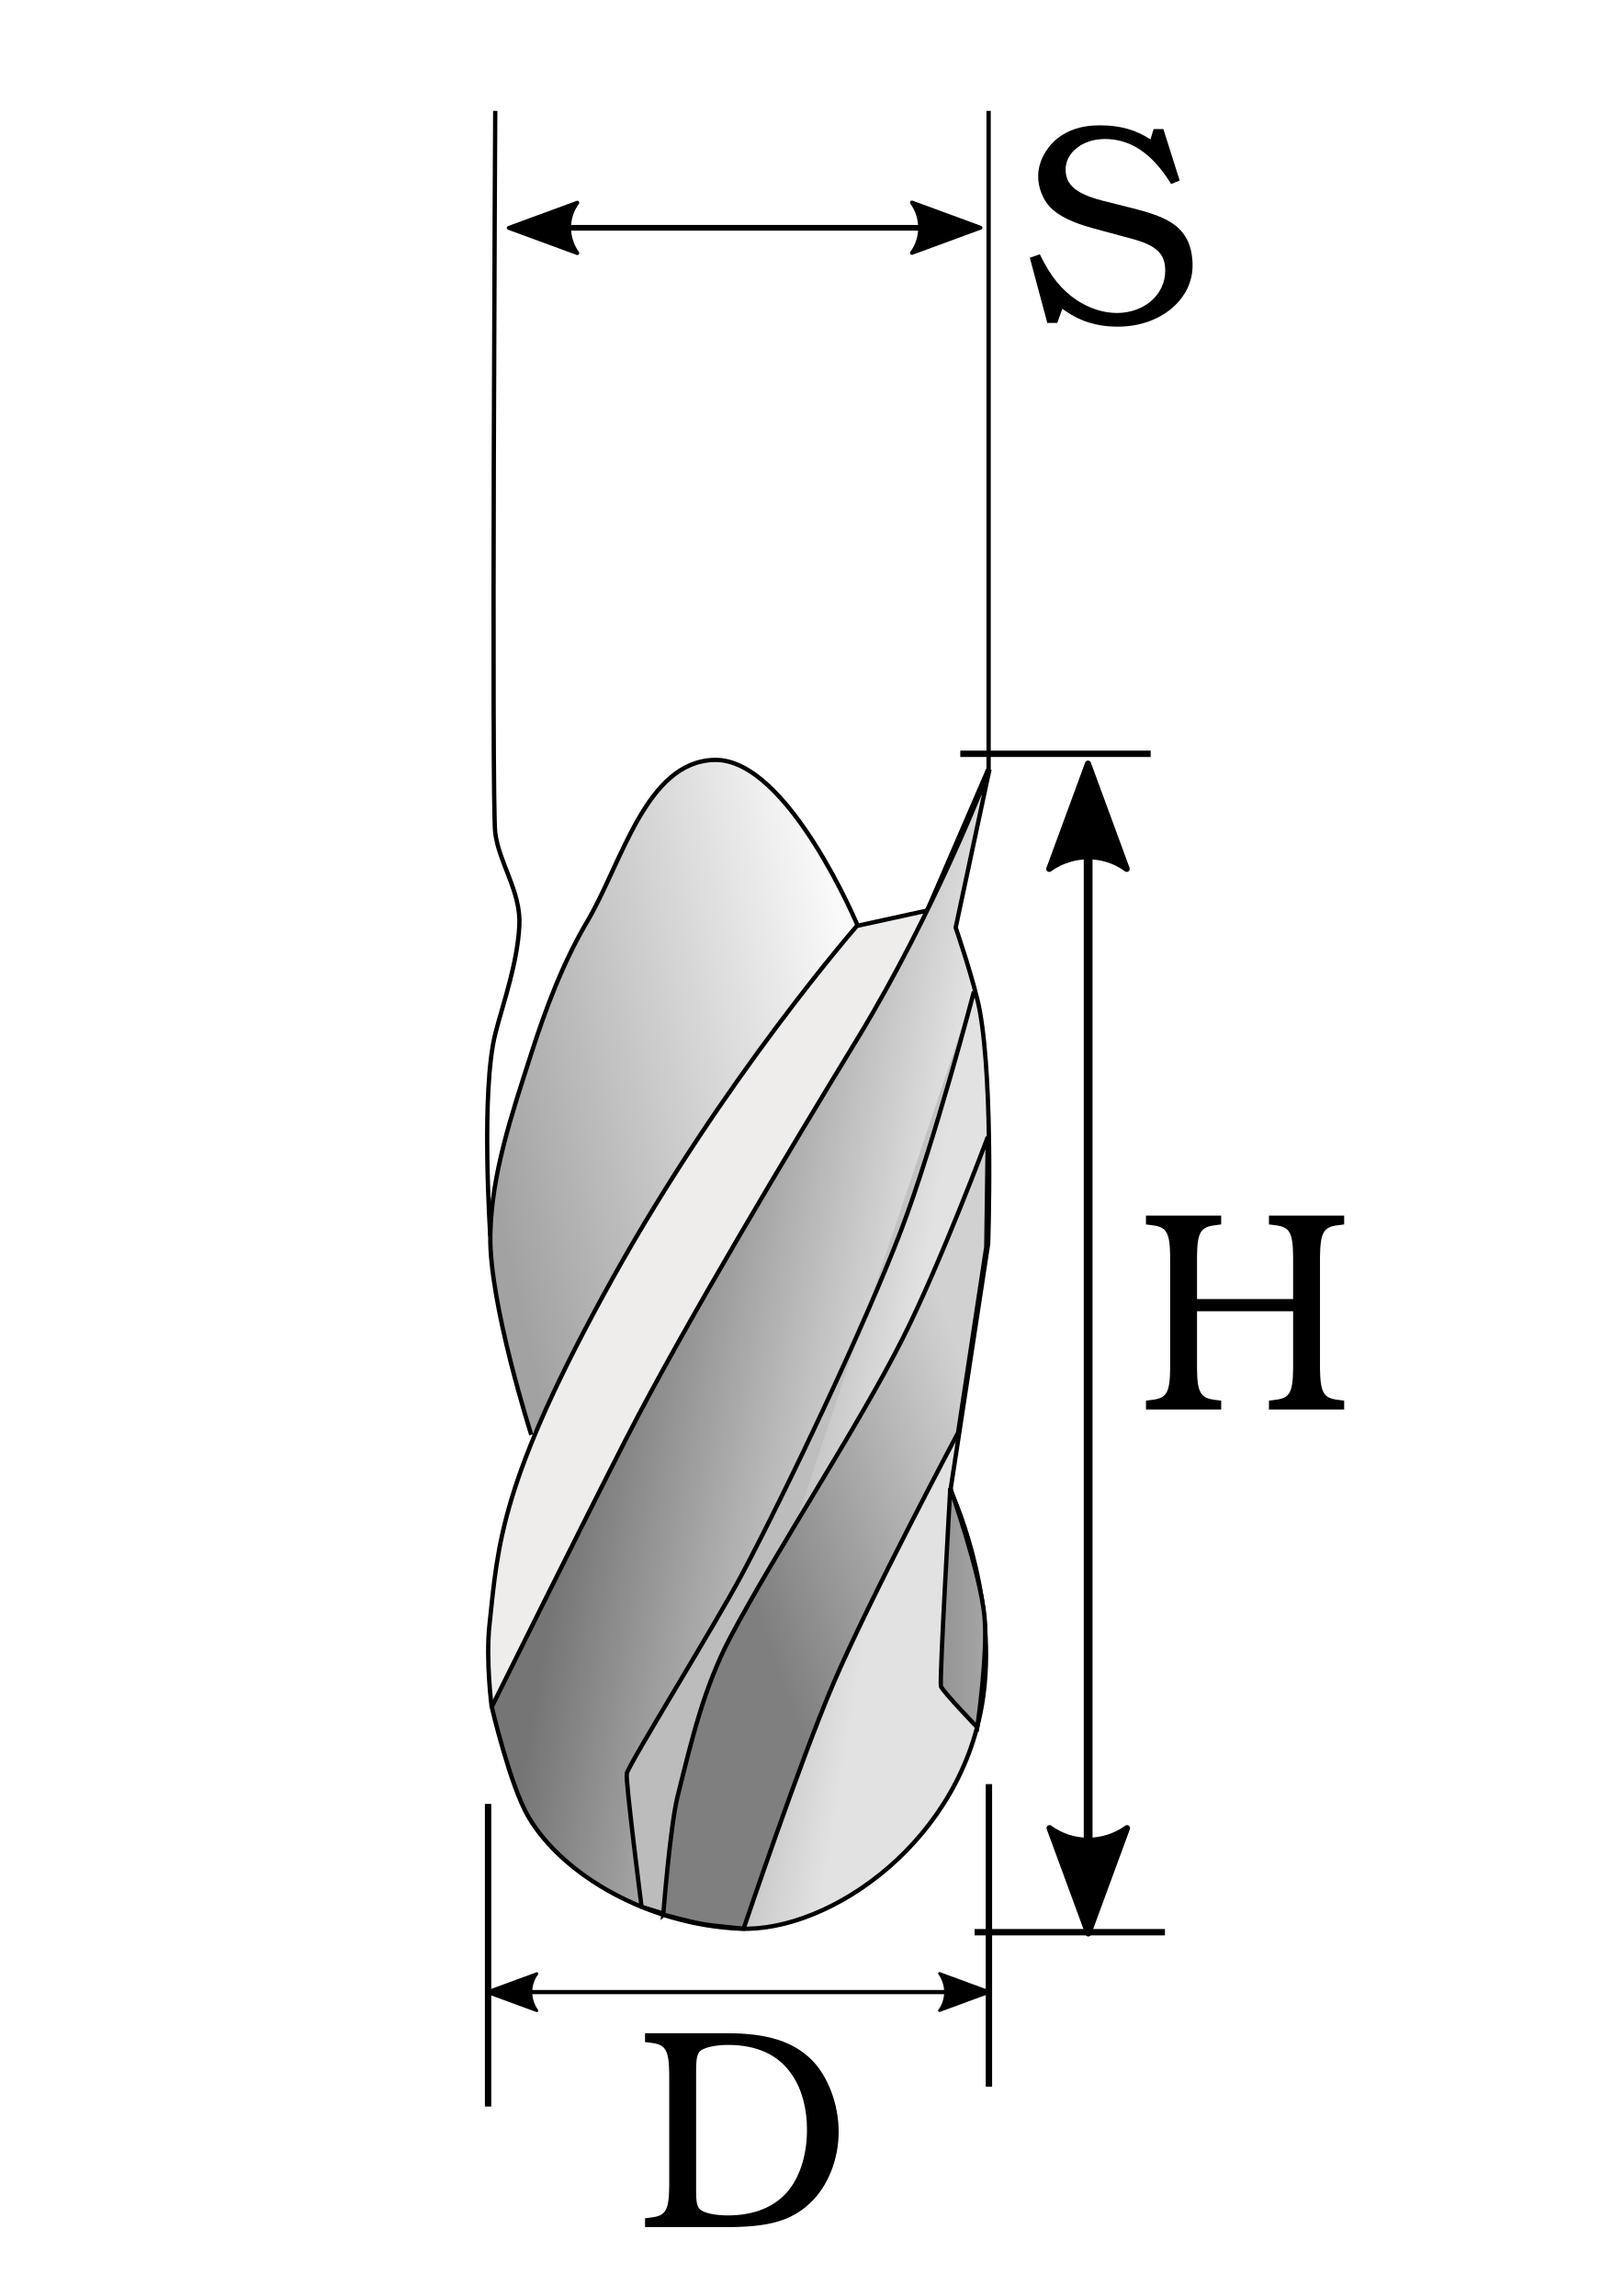
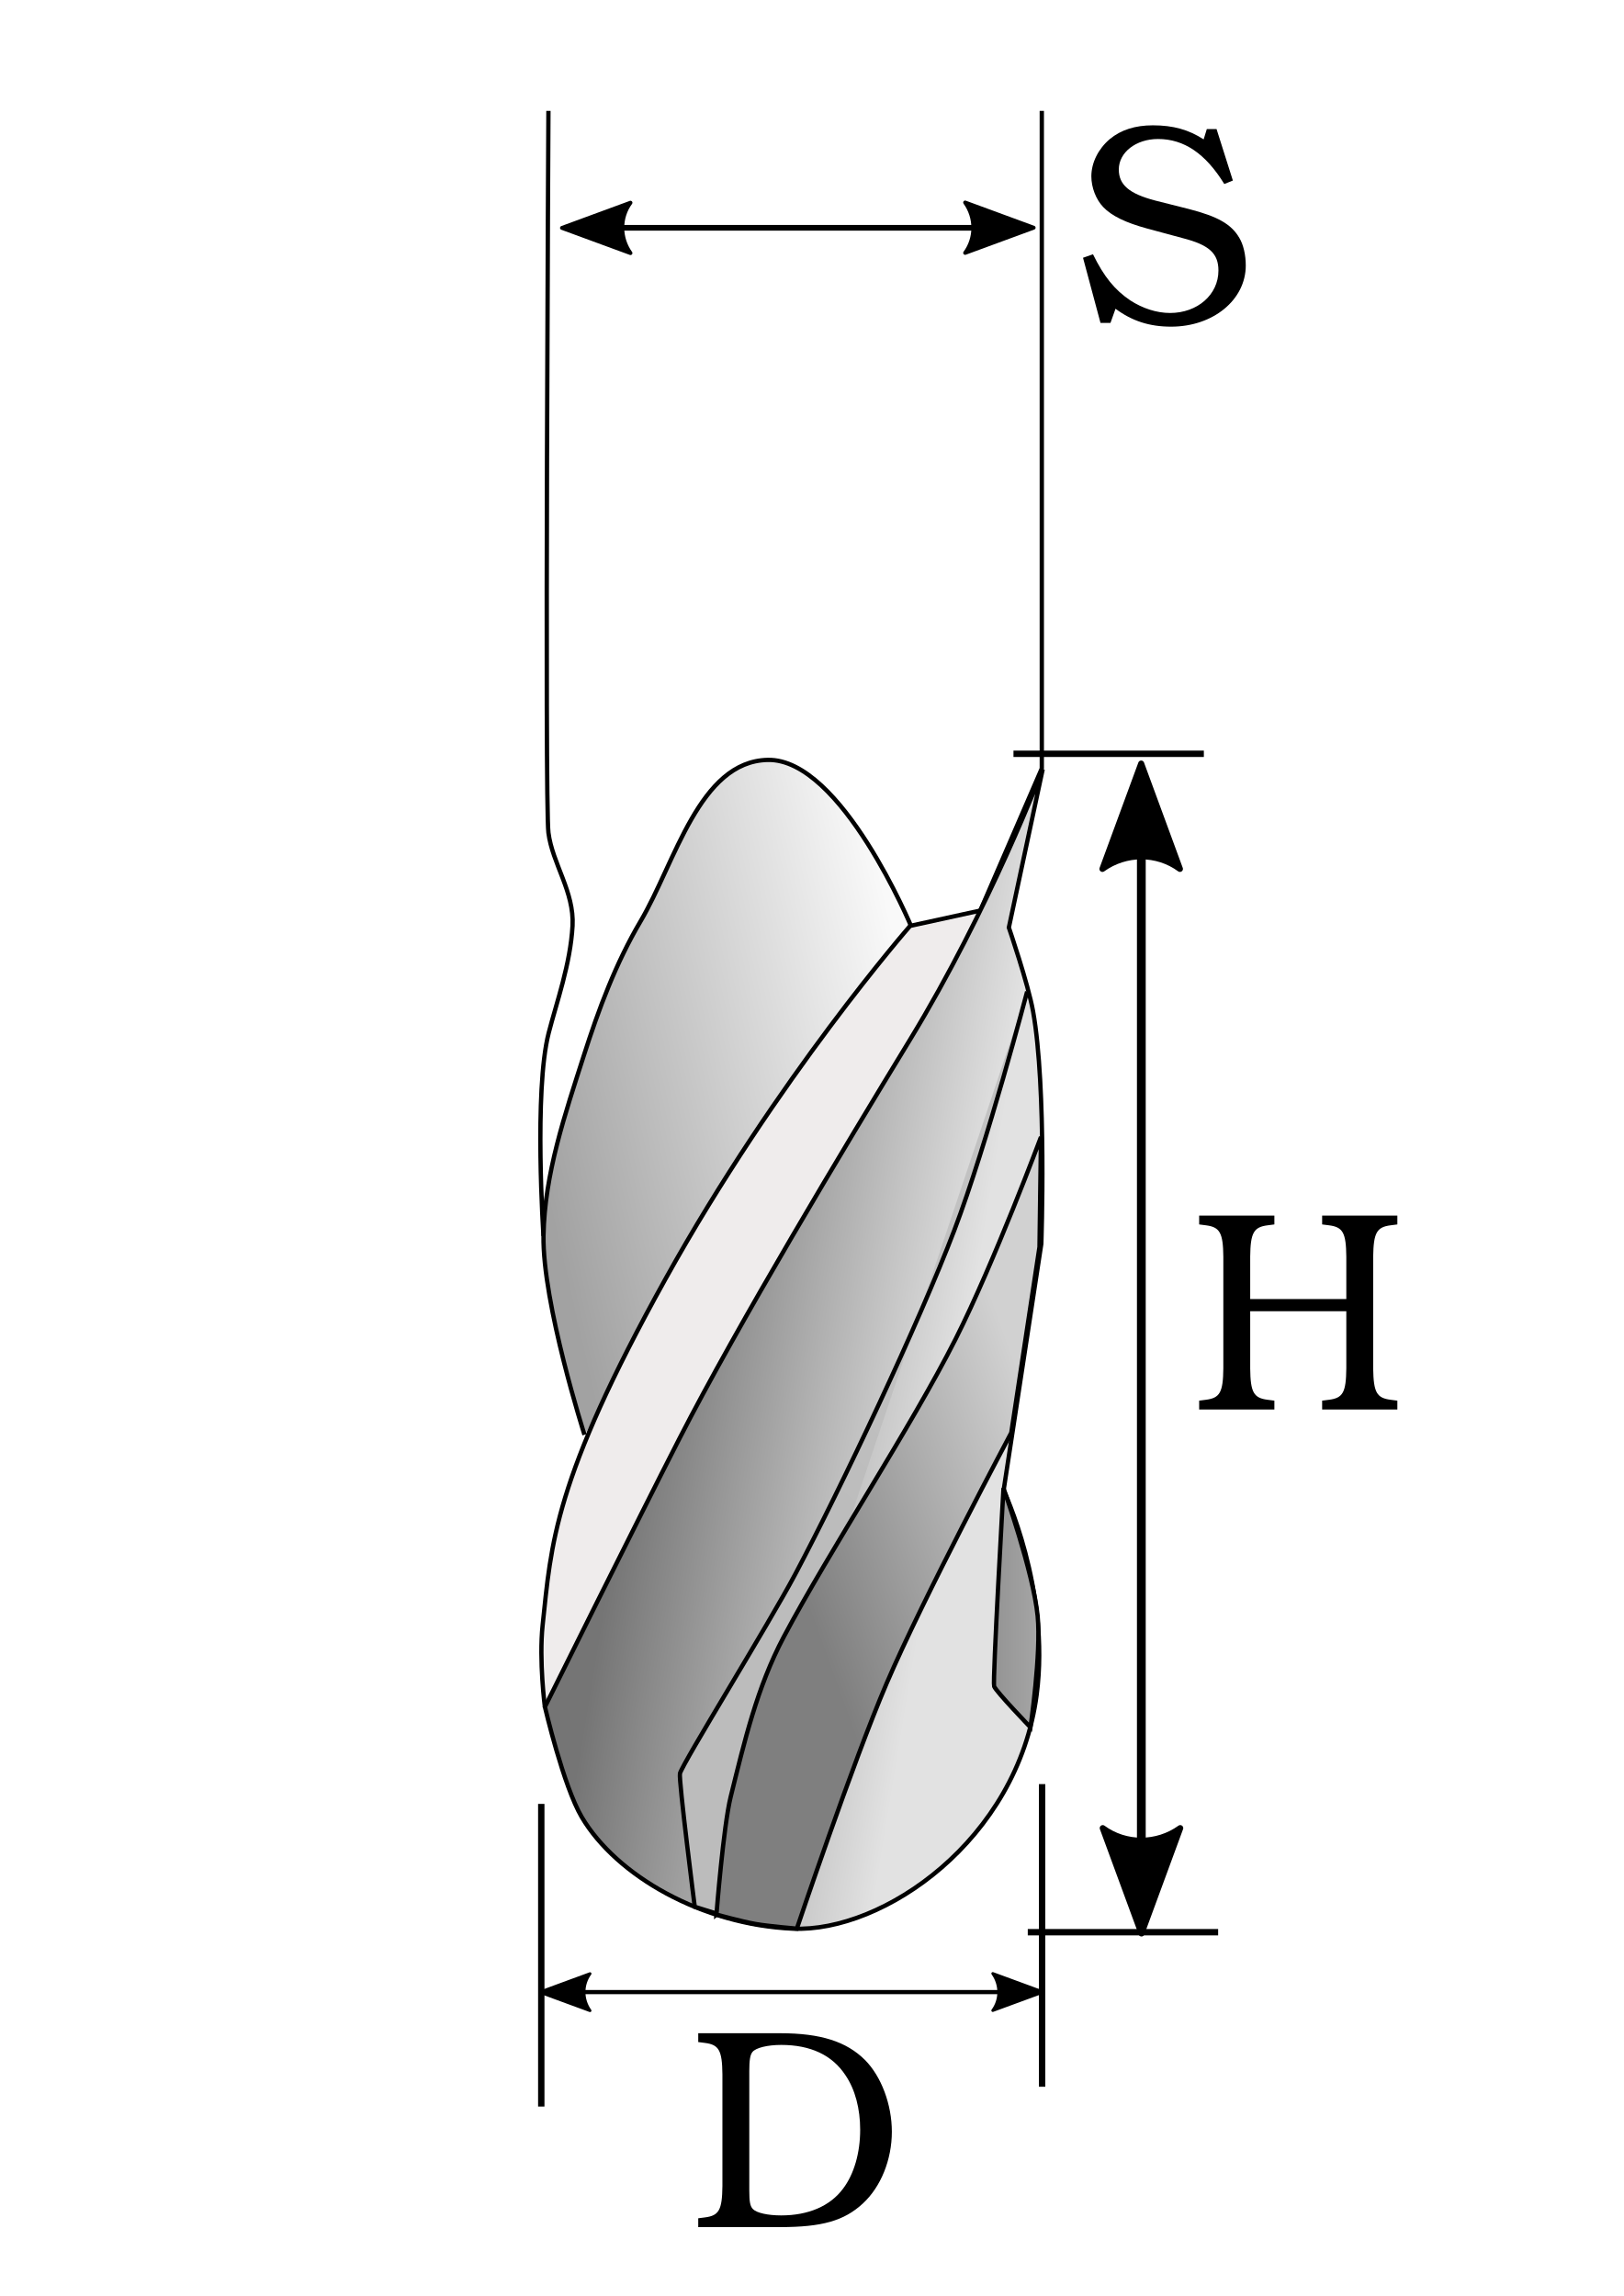
<svg xmlns="http://www.w3.org/2000/svg" xmlns:xlink="http://www.w3.org/1999/xlink" width="210mm" height="297mm" viewBox="0 0 210 297" version="1.1" id="svg5" xml:space="preserve">
  <defs id="defs2">
    <linearGradient id="linearGradient3234">
      <stop style="stop-color:#939393;stop-opacity:1;" offset="0" id="stop3230" />
      <stop style="stop-color:#a6a6a6;stop-opacity:1;" offset="1" id="stop3232" />
    </linearGradient>
    <linearGradient id="linearGradient3197">
      <stop style="stop-color:#c2c2c2;stop-opacity:1;" offset="0" id="stop3193" />
      <stop style="stop-color:#bcbcbc;stop-opacity:1;" offset="1" id="stop3195" />
    </linearGradient>
    <linearGradient id="linearGradient3164">
      <stop style="stop-color:#7f7f7f;stop-opacity:1;" offset="0" id="stop3160" />
      <stop style="stop-color:#d1d1d1;stop-opacity:1;" offset="1" id="stop3162" />
    </linearGradient>
    <linearGradient id="linearGradient2387">
      <stop style="stop-color:#757575;stop-opacity:1;" offset="0" id="stop2383" />
      <stop style="stop-color:#e2e2e2;stop-opacity:1;" offset="1" id="stop2385" />
    </linearGradient>
    <linearGradient id="linearGradient1597">
      <stop style="stop-color:#a2a2a2;stop-opacity:1;" offset="0" id="stop1593" />
      <stop style="stop-color:#f9f9f9;stop-opacity:1;" offset="1" id="stop1595" />
    </linearGradient>
-     <linearGradient xlink:href="#linearGradient1597" id="linearGradient1599" x1="87.436" y1="79.357" x2="111.229" y2="73.904" gradientUnits="userSpaceOnUse" />
-     <linearGradient xlink:href="#linearGradient2387" id="linearGradient2389" x1="96.293" y1="98.227" x2="115.444" y2="101.376" gradientUnits="userSpaceOnUse" />
-     <linearGradient xlink:href="#linearGradient3164" id="linearGradient3166" x1="105.298" y1="113.64" x2="121.385" y2="107.85" gradientUnits="userSpaceOnUse" />
-     <linearGradient xlink:href="#linearGradient3197" id="linearGradient3199" x1="114.565" y1="99.303" x2="106.6" y2="108.478" gradientUnits="userSpaceOnUse" />
-     <linearGradient xlink:href="#linearGradient3234" id="linearGradient3236" x1="117.317" y1="115.817" x2="120.314" y2="115.817" gradientUnits="userSpaceOnUse" />
+     <linearGradient xlink:href="#linearGradient1597" id="linearGradient1599" x1="87.436" y1="79.357" x2="111.229" y2="73.904" gradientUnits="userSpaceOnUse" gradientTransform="translate(3.269794)" />
+     <linearGradient xlink:href="#linearGradient2387" id="linearGradient2389" x1="96.293" y1="98.227" x2="115.444" y2="101.376" gradientUnits="userSpaceOnUse" gradientTransform="translate(3.269794)" />
+     <linearGradient xlink:href="#linearGradient3164" id="linearGradient3166" x1="105.298" y1="113.64" x2="121.385" y2="107.85" gradientUnits="userSpaceOnUse" gradientTransform="translate(3.269794)" />
+     <linearGradient xlink:href="#linearGradient3197" id="linearGradient3199" x1="114.565" y1="99.303" x2="106.6" y2="108.478" gradientUnits="userSpaceOnUse" gradientTransform="translate(3.269794)" />
+     <linearGradient xlink:href="#linearGradient3234" id="linearGradient3236" x1="117.317" y1="115.817" x2="120.314" y2="115.817" gradientUnits="userSpaceOnUse" gradientTransform="translate(3.269794)" />
    <marker style="overflow:visible" id="marker1181-3" refX="0" refY="0" orient="auto">
      <path transform="matrix(1.1,0,0,1.1,1.1,0)" d="M 8.719,4.034 -2.207,0.016 8.719,-4.002 c -1.745,2.372 -1.735,5.617 -6e-7,8.035 z" style="fill:#000000;fill-opacity:1;fill-rule:evenodd;stroke:#000000;stroke-width:0.625;stroke-linejoin:round;stroke-opacity:1" id="path1179-6" />
    </marker>
    <marker style="overflow:visible" id="marker1185-7" refX="0" refY="0" orient="auto">
      <path transform="matrix(-1.1,0,0,-1.1,-1.1,0)" d="M 8.719,4.034 -2.207,0.016 8.719,-4.002 c -1.745,2.372 -1.735,5.617 -6e-7,8.035 z" style="fill:#000000;fill-opacity:1;fill-rule:evenodd;stroke:#000000;stroke-width:0.625;stroke-linejoin:round;stroke-opacity:1" id="path1183-5" />
    </marker>
    <marker style="overflow:visible" id="marker1181-3-6" refX="0" refY="0" orient="auto">
      <path transform="matrix(1.1,0,0,1.1,1.1,0)" d="M 8.719,4.034 -2.207,0.016 8.719,-4.002 c -1.745,2.372 -1.735,5.617 -6e-7,8.035 z" style="fill:#000000;fill-opacity:1;fill-rule:evenodd;stroke:#000000;stroke-width:0.625;stroke-linejoin:round;stroke-opacity:1" id="path1179-6-7" />
    </marker>
    <marker style="overflow:visible" id="marker1185-7-5" refX="0" refY="0" orient="auto">
      <path transform="matrix(-1.1,0,0,-1.1,-1.1,0)" d="M 8.719,4.034 -2.207,0.016 8.719,-4.002 c -1.745,2.372 -1.735,5.617 -6e-7,8.035 z" style="fill:#000000;fill-opacity:1;fill-rule:evenodd;stroke:#000000;stroke-width:0.625;stroke-linejoin:round;stroke-opacity:1" id="path1183-5-3" />
    </marker>
    <marker style="overflow:visible" id="Arrow2Lstart-3" refX="0" refY="0" orient="auto">
      <path transform="matrix(1.1,0,0,1.1,1.1,0)" d="M 8.719,4.034 -2.207,0.016 8.719,-4.002 c -1.745,2.372 -1.735,5.617 -6e-7,8.035 z" style="fill:#000000;fill-opacity:1;fill-rule:evenodd;stroke:#000000;stroke-width:0.625;stroke-linejoin:round;stroke-opacity:1" id="path917-5" />
    </marker>
    <marker style="overflow:visible" id="Arrow2Lend-6" refX="0" refY="0" orient="auto">
      <path transform="matrix(-1.1,0,0,-1.1,-1.1,0)" d="M 8.719,4.034 -2.207,0.016 8.719,-4.002 c -1.745,2.372 -1.735,5.617 -6e-7,8.035 z" style="fill:#000000;fill-opacity:1;fill-rule:evenodd;stroke:#000000;stroke-width:0.625;stroke-linejoin:round;stroke-opacity:1" id="path920-2" />
    </marker>
    <marker style="overflow:visible" id="marker1181" refX="0" refY="0" orient="auto">
      <path transform="matrix(1.1,0,0,1.1,1.1,0)" d="M 8.719,4.034 -2.207,0.016 8.719,-4.002 c -1.745,2.372 -1.735,5.617 -6e-7,8.035 z" style="fill:#000000;fill-opacity:1;fill-rule:evenodd;stroke:#000000;stroke-width:0.625;stroke-linejoin:round;stroke-opacity:1" id="path1179" />
    </marker>
    <marker style="overflow:visible" id="marker1185" refX="0" refY="0" orient="auto">
      <path transform="matrix(-1.1,0,0,-1.1,-1.1,0)" d="M 8.719,4.034 -2.207,0.016 8.719,-4.002 c -1.745,2.372 -1.735,5.617 -6e-7,8.035 z" style="fill:#000000;fill-opacity:1;fill-rule:evenodd;stroke:#000000;stroke-width:0.625;stroke-linejoin:round;stroke-opacity:1" id="path1183" />
    </marker>
    <marker style="overflow:visible" id="marker1173" refX="0" refY="0" orient="auto">
      <path transform="matrix(1.1,0,0,1.1,1.1,0)" d="M 8.719,4.034 -2.207,0.016 8.719,-4.002 c -1.745,2.372 -1.735,5.617 -6e-7,8.035 z" style="fill:#000000;fill-opacity:1;fill-rule:evenodd;stroke:#000000;stroke-width:0.625;stroke-linejoin:round;stroke-opacity:1" id="path1171" />
    </marker>
    <marker style="overflow:visible" id="marker1177" refX="0" refY="0" orient="auto">
      <path transform="matrix(-1.1,0,0,-1.1,-1.1,0)" d="M 8.719,4.034 -2.207,0.016 8.719,-4.002 c -1.745,2.372 -1.735,5.617 -6e-7,8.035 z" style="fill:#000000;fill-opacity:1;fill-rule:evenodd;stroke:#000000;stroke-width:0.625;stroke-linejoin:round;stroke-opacity:1" id="path1175" />
    </marker>
    <marker style="overflow:visible" id="Arrow2Lstart" refX="0" refY="0" orient="auto">
      <path transform="matrix(1.1,0,0,1.1,1.1,0)" d="M 8.719,4.034 -2.207,0.016 8.719,-4.002 c -1.745,2.372 -1.735,5.617 -6e-7,8.035 z" style="fill:#000000;fill-opacity:1;fill-rule:evenodd;stroke:#000000;stroke-width:0.625;stroke-linejoin:round;stroke-opacity:1" id="path917" />
    </marker>
    <marker style="overflow:visible" id="Arrow2Lend" refX="0" refY="0" orient="auto">
      <path transform="matrix(-1.1,0,0,-1.1,-1.1,0)" d="M 8.719,4.034 -2.207,0.016 8.719,-4.002 c -1.745,2.372 -1.735,5.617 -6e-7,8.035 z" style="fill:#000000;fill-opacity:1;fill-rule:evenodd;stroke:#000000;stroke-width:0.625;stroke-linejoin:round;stroke-opacity:1" id="path920" />
    </marker>
  </defs>
  <g id="layer1">
    <g id="g8077" transform="matrix(2.103853,0,0,2.103853,-125.4224,-35.438)">
-       <path style="fill:none;fill-opacity:1;stroke:#000000;stroke-width:0.265px;stroke-linecap:butt;stroke-linejoin:miter;stroke-opacity:1" d="m 89.757,92.836 c 0,0 -0.6,-8.914 0.32,-12.484 0.487,-1.892 1.335,-4.229 1.465,-6.583 0.115,-2.094 -1.248,-3.841 -1.482,-5.729 -0.234,-1.888 0,-44.377 0,-44.377 m 30.33,0 v 40.428 l -3.873,8.954" id="path2327" />
-       <path style="fill:url(#linearGradient1599);fill-opacity:1;stroke:#000000;stroke-width:0.265px;stroke-linecap:butt;stroke-linejoin:miter;stroke-opacity:1" d="m 92.276,105.062 c 0,0 -2.589,-8.081 -2.519,-12.253 0.063,-3.785 1.329,-7.476 2.484,-11.081 0.908,-2.834 1.96,-5.662 3.474,-8.225 2.145,-3.631 3.614,-9.849 7.83,-9.936 4.531,-0.094 8.852,10.319 8.852,10.319" id="path718" />
-       <path style="fill:#efecec;fill-opacity:1;stroke:#000000;stroke-width:0.265px;stroke-linecap:butt;stroke-linejoin:miter;stroke-opacity:1" d="m 89.844,121.818 c 0,0 -0.375,-2.854 -0.138,-5.073 0.53,-4.964 0.651,-8.842 7.539,-21.245 6.887,-12.403 15.05,-21.727 15.05,-21.727 l 4.456,-0.974" id="path716" />
-       <path style="fill:url(#linearGradient2389);fill-opacity:1;stroke:#000000;stroke-width:0.265px;stroke-linecap:butt;stroke-linejoin:miter;stroke-opacity:1" d="m 98.109,105.305 c -2.556,4.983 -8.264,16.488 -8.264,16.488 0,0 1.135,4.862 2.263,6.772 2.142,3.627 7.411,6.614 12.971,6.863 5.559,0.249 13.822,-5.453 14.996,-14.381 0.854,-6.498 -2.031,-12.569 -2.031,-12.569 l 2.317,-15.158 c 0,0 0.337,-9.604 -0.508,-14.298 -0.308,-1.71 -1.487,-5.148 -1.487,-5.148 l 2.079,-9.725 c 0,0 -3.268,8.603 -8.145,16.602 -4.12,6.757 -10.579,17.512 -14.191,24.554 z" id="path726" />
-       <path style="fill:url(#linearGradient3199);fill-opacity:1;stroke:#000000;stroke-width:0.265px;stroke-linecap:butt;stroke-linejoin:miter;stroke-opacity:1" d="m 119.488,77.813 c 0,0 -2.452,9.355 -4.476,14.674 -2.157,5.668 -6.932,15.777 -9.773,21.135 -1.638,3.09 -6.943,11.646 -7.093,12.266 -0.09,0.371 0.909,8.193 0.909,8.193 l 1.405,0.441" id="path728-3" />
-       <path style="fill:url(#linearGradient3236);fill-opacity:1;stroke:#000000;stroke-width:0.265px;stroke-linecap:butt;stroke-linejoin:miter;stroke-opacity:1" d="m 118.035,108.343 c 0,0 -0.679,11.906 -0.575,12.186 0.122,0.328 2.233,2.52 2.233,2.52 0,0 0.666,-4.566 0.442,-6.839 -0.266,-2.701 -2.1,-7.867 -2.1,-7.867 z" id="path732" />
-       <path style="fill:url(#linearGradient3166);fill-opacity:1;stroke:#000000;stroke-width:0.265px;stroke-linecap:butt;stroke-linejoin:miter;stroke-opacity:1" d="m 100.389,134.563 c 0,0 0.427,-5.441 0.877,-7.249 0.844,-3.394 1.619,-6.729 3.257,-9.819 2.841,-5.358 7.809,-12.856 10.573,-18.331 2.362,-4.68 5.243,-12.412 5.243,-12.412 l -0.092,6.766 -1.733,11.416 c 0,0 -5.403,10.133 -7.665,15.415 -2.077,4.851 -5.519,15.078 -5.519,15.078 0,0 -1.727,-0.144 -2.551,-0.289 -0.824,-0.145 -2.389,-0.576 -2.389,-0.576 z" id="path728" />
-       <circle id="path948" style="fill:#e33636;stroke:#000000;stroke-width:0.265" cx="117.361" cy="120.743" r="0" />
-       <circle id="path950" style="fill:#e33636;stroke:#000000;stroke-width:0.265" cx="119.818" cy="122.597" r="0" />
+       <path style="fill:none;fill-opacity:1;stroke:#000000;stroke-width:0.265px;stroke-linecap:butt;stroke-linejoin:miter;stroke-opacity:1" d="m 93.027,92.836 c 0,0 -0.6,-8.914 0.32,-12.484 0.487,-1.892 1.335,-4.229 1.465,-6.583 0.115,-2.094 -1.248,-3.841 -1.482,-5.729 -0.234,-1.888 0,-44.377 0,-44.377 m 30.33,0 v 40.428 l -3.873,8.954" id="path2327" />
+       <path style="fill:url(#linearGradient1599);fill-opacity:1;stroke:#000000;stroke-width:0.265px;stroke-linecap:butt;stroke-linejoin:miter;stroke-opacity:1" d="m 95.546,105.062 c 0,0 -2.589,-8.081 -2.519,-12.253 0.063,-3.785 1.329,-7.476 2.484,-11.081 0.908,-2.834 1.96,-5.662 3.474,-8.225 2.145,-3.631 3.614,-9.849 7.83,-9.936 4.531,-0.094 8.852,10.319 8.852,10.319" id="path718" />
+       <path style="fill:#efecec;fill-opacity:1;stroke:#000000;stroke-width:0.265px;stroke-linecap:butt;stroke-linejoin:miter;stroke-opacity:1" d="m 93.114,121.818 c 0,0 -0.375,-2.854 -0.138,-5.073 0.53,-4.964 0.651,-8.842 7.539,-21.245 6.887,-12.403 15.05,-21.727 15.05,-21.727 l 4.456,-0.974" id="path716" />
+       <path style="fill:url(#linearGradient2389);fill-opacity:1;stroke:#000000;stroke-width:0.265px;stroke-linecap:butt;stroke-linejoin:miter;stroke-opacity:1" d="m 101.378,105.305 c -2.556,4.983 -8.264,16.488 -8.264,16.488 0,0 1.135,4.862 2.263,6.772 2.142,3.627 7.411,6.614 12.971,6.863 5.559,0.249 13.822,-5.453 14.996,-14.381 0.854,-6.498 -2.031,-12.569 -2.031,-12.569 l 2.317,-15.158 c 0,0 0.337,-9.604 -0.508,-14.298 -0.308,-1.71 -1.487,-5.148 -1.487,-5.148 l 2.079,-9.725 c 0,0 -3.268,8.603 -8.145,16.602 -4.12,6.757 -10.579,17.512 -14.191,24.554 z" id="path726" />
+       <path style="fill:url(#linearGradient3199);fill-opacity:1;stroke:#000000;stroke-width:0.265px;stroke-linecap:butt;stroke-linejoin:miter;stroke-opacity:1" d="m 122.758,77.813 c 0,0 -2.452,9.355 -4.476,14.674 -2.157,5.668 -6.932,15.777 -9.773,21.135 -1.638,3.09 -6.943,11.646 -7.093,12.266 -0.09,0.371 0.909,8.193 0.909,8.193 l 1.405,0.441" id="path728-3" />
+       <path style="fill:url(#linearGradient3236);fill-opacity:1;stroke:#000000;stroke-width:0.265px;stroke-linecap:butt;stroke-linejoin:miter;stroke-opacity:1" d="m 121.305,108.343 c 0,0 -0.679,11.906 -0.575,12.186 0.122,0.328 2.233,2.52 2.233,2.52 0,0 0.666,-4.566 0.442,-6.839 -0.266,-2.701 -2.1,-7.867 -2.1,-7.867 z" id="path732" />
+       <path style="fill:url(#linearGradient3166);fill-opacity:1;stroke:#000000;stroke-width:0.265px;stroke-linecap:butt;stroke-linejoin:miter;stroke-opacity:1" d="m 103.659,134.563 c 0,0 0.427,-5.441 0.877,-7.249 0.844,-3.394 1.619,-6.729 3.257,-9.819 2.841,-5.358 7.809,-12.856 10.573,-18.331 2.362,-4.68 5.243,-12.412 5.243,-12.412 l -0.092,6.766 -1.733,11.416 c 0,0 -5.403,10.133 -7.665,15.415 -2.077,4.851 -5.519,15.078 -5.519,15.078 0,0 -1.727,-0.144 -2.551,-0.289 -0.824,-0.145 -2.389,-0.576 -2.389,-0.576 z" id="path728" />
+       <circle id="path948" style="fill:#e33636;stroke:#000000;stroke-width:0.265" cx="120.631" cy="120.743" r="0" />
+       <circle id="path950" style="fill:#e33636;stroke:#000000;stroke-width:0.265" cx="123.087" cy="122.597" r="0" />
    </g>
-     <path id="path4538-5" d="m 127.901,269.931 v -39.147" style="fill:none;stroke:#000000;stroke-width:0.824;stroke-linecap:butt;stroke-linejoin:miter;stroke-miterlimit:4;stroke-dasharray:none;stroke-opacity:1" />
-     <path id="path4542-3" d="M 66.783,29.467 H 125.827" style="fill:none;stroke:#000000;stroke-width:0.737;stroke-linecap:butt;stroke-linejoin:miter;stroke-miterlimit:4;stroke-dasharray:none;stroke-opacity:1;marker-start:url(#marker1181);marker-end:url(#marker1185)" />
-     <path id="path4548" d="M 63.647,257.687 H 127.305" style="fill:none;stroke:#000000;stroke-width:0.541;stroke-linecap:butt;stroke-linejoin:miter;stroke-miterlimit:4;stroke-dasharray:none;stroke-opacity:1;marker-start:url(#marker1173);marker-end:url(#marker1177)" />
-     <text transform="scale(0.9713161,1.029531)" id="text5680" y="40.574" x="136.124" style="font-style:normal;font-variant:normal;font-weight:normal;font-stretch:normal;font-size:35.771px;line-height:1.25;font-family:'URW Bookman L';-inkscape-font-specification:'URW Bookman L, Normal';font-variant-ligatures:normal;font-variant-caps:normal;font-variant-numeric:normal;font-feature-settings:normal;text-align:start;letter-spacing:0px;word-spacing:0px;writing-mode:lr-tb;text-anchor:start;fill:#000000;fill-opacity:1;stroke:none;stroke-width:3.354" xml:space="preserve">
-       <tspan style="font-style:normal;font-variant:normal;font-weight:normal;font-stretch:normal;font-size:35.771px;font-family:'URW Bookman L';-inkscape-font-specification:'URW Bookman L, Normal';font-variant-ligatures:normal;font-variant-caps:normal;font-variant-numeric:normal;font-feature-settings:normal;text-align:start;writing-mode:lr-tb;text-anchor:start;stroke-width:3.354" y="40.574" x="136.124" id="tspan5678">S</tspan>
+     <path id="path4538-5" d="m 134.78,269.931 v -39.147" style="fill:none;stroke:#000000;stroke-width:0.824;stroke-linecap:butt;stroke-linejoin:miter;stroke-miterlimit:4;stroke-dasharray:none;stroke-opacity:1" />
+     <path id="path4542-3" d="M 73.662,29.467 H 132.706" style="fill:none;stroke:#000000;stroke-width:0.737;stroke-linecap:butt;stroke-linejoin:miter;stroke-miterlimit:4;stroke-dasharray:none;stroke-opacity:1;marker-start:url(#marker1181);marker-end:url(#marker1185)" />
+     <path id="path4548" d="M 70.526,257.687 H 134.184" style="fill:none;stroke:#000000;stroke-width:0.541;stroke-linecap:butt;stroke-linejoin:miter;stroke-miterlimit:4;stroke-dasharray:none;stroke-opacity:1;marker-start:url(#marker1173);marker-end:url(#marker1177)" />
+     <text transform="scale(0.9713161,1.029531)" id="text5680" y="40.574" x="143.207" style="font-style:normal;font-variant:normal;font-weight:normal;font-stretch:normal;font-size:35.771px;line-height:1.25;font-family:'URW Bookman L';-inkscape-font-specification:'URW Bookman L, Normal';font-variant-ligatures:normal;font-variant-caps:normal;font-variant-numeric:normal;font-feature-settings:normal;text-align:start;letter-spacing:0px;word-spacing:0px;writing-mode:lr-tb;text-anchor:start;fill:#000000;fill-opacity:1;stroke:none;stroke-width:3.354" xml:space="preserve">
+       <tspan style="font-style:normal;font-variant:normal;font-weight:normal;font-stretch:normal;font-size:35.771px;font-family:'URW Bookman L';-inkscape-font-specification:'URW Bookman L, Normal';font-variant-ligatures:normal;font-variant-caps:normal;font-variant-numeric:normal;font-feature-settings:normal;text-align:start;writing-mode:lr-tb;text-anchor:start;stroke-width:3.354" y="40.574" x="143.207" id="tspan5678">S</tspan>
    </text>
-     <text transform="scale(0.9713161,1.029531)" id="text5692" y="279.824" x="84.781" style="font-style:normal;font-variant:normal;font-weight:normal;font-stretch:normal;font-size:35.771px;line-height:1.25;font-family:'URW Bookman L';-inkscape-font-specification:'URW Bookman L, Normal';font-variant-ligatures:normal;font-variant-caps:normal;font-variant-numeric:normal;font-feature-settings:normal;text-align:start;letter-spacing:0px;word-spacing:0px;writing-mode:lr-tb;text-anchor:start;fill:#000000;fill-opacity:1;stroke:none;stroke-width:3.354" xml:space="preserve">
-       <tspan style="font-style:normal;font-variant:normal;font-weight:normal;font-stretch:normal;font-size:35.771px;font-family:'URW Bookman L';-inkscape-font-specification:'URW Bookman L, Normal';font-variant-ligatures:normal;font-variant-caps:normal;font-variant-numeric:normal;font-feature-settings:normal;text-align:start;writing-mode:lr-tb;text-anchor:start;stroke-width:3.354" y="279.824" x="84.781" id="tspan5690">D</tspan>
+     <text transform="scale(0.9713161,1.029531)" id="text5692" y="279.824" x="91.863" style="font-style:normal;font-variant:normal;font-weight:normal;font-stretch:normal;font-size:35.771px;line-height:1.25;font-family:'URW Bookman L';-inkscape-font-specification:'URW Bookman L, Normal';font-variant-ligatures:normal;font-variant-caps:normal;font-variant-numeric:normal;font-feature-settings:normal;text-align:start;letter-spacing:0px;word-spacing:0px;writing-mode:lr-tb;text-anchor:start;fill:#000000;fill-opacity:1;stroke:none;stroke-width:3.354" xml:space="preserve">
+       <tspan style="font-style:normal;font-variant:normal;font-weight:normal;font-stretch:normal;font-size:35.771px;font-family:'URW Bookman L';-inkscape-font-specification:'URW Bookman L, Normal';font-variant-ligatures:normal;font-variant-caps:normal;font-variant-numeric:normal;font-feature-settings:normal;text-align:start;writing-mode:lr-tb;text-anchor:start;stroke-width:3.354" y="279.824" x="91.863" id="tspan5690">D</tspan>
    </text>
-     <text transform="scale(0.9713161,1.029531)" id="text5692-8" y="177.095" x="151.481" style="font-style:normal;font-variant:normal;font-weight:normal;font-stretch:normal;font-size:35.771px;line-height:1.25;font-family:'URW Bookman L';-inkscape-font-specification:'URW Bookman L, Normal';font-variant-ligatures:normal;font-variant-caps:normal;font-variant-numeric:normal;font-feature-settings:normal;text-align:start;letter-spacing:0px;word-spacing:0px;writing-mode:lr-tb;text-anchor:start;fill:#000000;fill-opacity:1;stroke:none;stroke-width:3.354" xml:space="preserve">
-       <tspan style="stroke-width:3.354" y="177.095" x="151.481" id="tspan10475">H</tspan>
-       <tspan style="stroke-width:3.354" id="tspan895" y="221.808" x="151.481" />
+     <text transform="scale(0.9713161,1.029531)" id="text5692-8" y="177.095" x="158.564" style="font-style:normal;font-variant:normal;font-weight:normal;font-stretch:normal;font-size:35.771px;line-height:1.25;font-family:'URW Bookman L';-inkscape-font-specification:'URW Bookman L, Normal';font-variant-ligatures:normal;font-variant-caps:normal;font-variant-numeric:normal;font-feature-settings:normal;text-align:start;letter-spacing:0px;word-spacing:0px;writing-mode:lr-tb;text-anchor:start;fill:#000000;fill-opacity:1;stroke:none;stroke-width:3.354" xml:space="preserve">
+       <tspan style="stroke-width:3.354" y="177.095" x="158.564" id="tspan10475">H</tspan>
+       <tspan style="stroke-width:3.354" id="tspan895" y="221.808" x="158.564" />
    </text>
-     <path id="path4538-8" d="m 63.126,272.492 v -39.147" style="fill:none;stroke:#000000;stroke-width:0.824;stroke-linecap:butt;stroke-linejoin:miter;stroke-miterlimit:4;stroke-dasharray:none;stroke-opacity:1" />
-     <path id="path897-5" d="M 140.734,100.275 V 248.6" style="fill:none;stroke:#000000;stroke-width:1.134;stroke-linecap:butt;stroke-linejoin:miter;stroke-miterlimit:4;stroke-dasharray:none;stroke-opacity:1;marker-start:url(#Arrow2Lstart);marker-end:url(#Arrow2Lend)" />
-     <path id="path1187-6" d="m 124.197,97.507 h 24.622" style="fill:none;stroke:#000000;stroke-width:0.824;stroke-linecap:butt;stroke-linejoin:miter;stroke-miterlimit:4;stroke-dasharray:none;stroke-opacity:1" />
-     <path id="path1189" d="m 126.046,249.941 h 24.622" style="fill:none;stroke:#000000;stroke-width:0.824;stroke-linecap:butt;stroke-linejoin:miter;stroke-miterlimit:4;stroke-dasharray:none;stroke-opacity:1" />
+     <path id="path4538-8" d="m 70.005,272.492 v -39.147" style="fill:none;stroke:#000000;stroke-width:0.824;stroke-linecap:butt;stroke-linejoin:miter;stroke-miterlimit:4;stroke-dasharray:none;stroke-opacity:1" />
+     <path id="path897-5" d="M 147.613,100.275 V 248.6" style="fill:none;stroke:#000000;stroke-width:1.134;stroke-linecap:butt;stroke-linejoin:miter;stroke-miterlimit:4;stroke-dasharray:none;stroke-opacity:1;marker-start:url(#Arrow2Lstart);marker-end:url(#Arrow2Lend)" />
+     <path id="path1187-6" d="m 131.077,97.507 h 24.622" style="fill:none;stroke:#000000;stroke-width:0.824;stroke-linecap:butt;stroke-linejoin:miter;stroke-miterlimit:4;stroke-dasharray:none;stroke-opacity:1" />
+     <path id="path1189" d="m 132.925,249.941 h 24.622" style="fill:none;stroke:#000000;stroke-width:0.824;stroke-linecap:butt;stroke-linejoin:miter;stroke-miterlimit:4;stroke-dasharray:none;stroke-opacity:1" />
  </g>
</svg>
